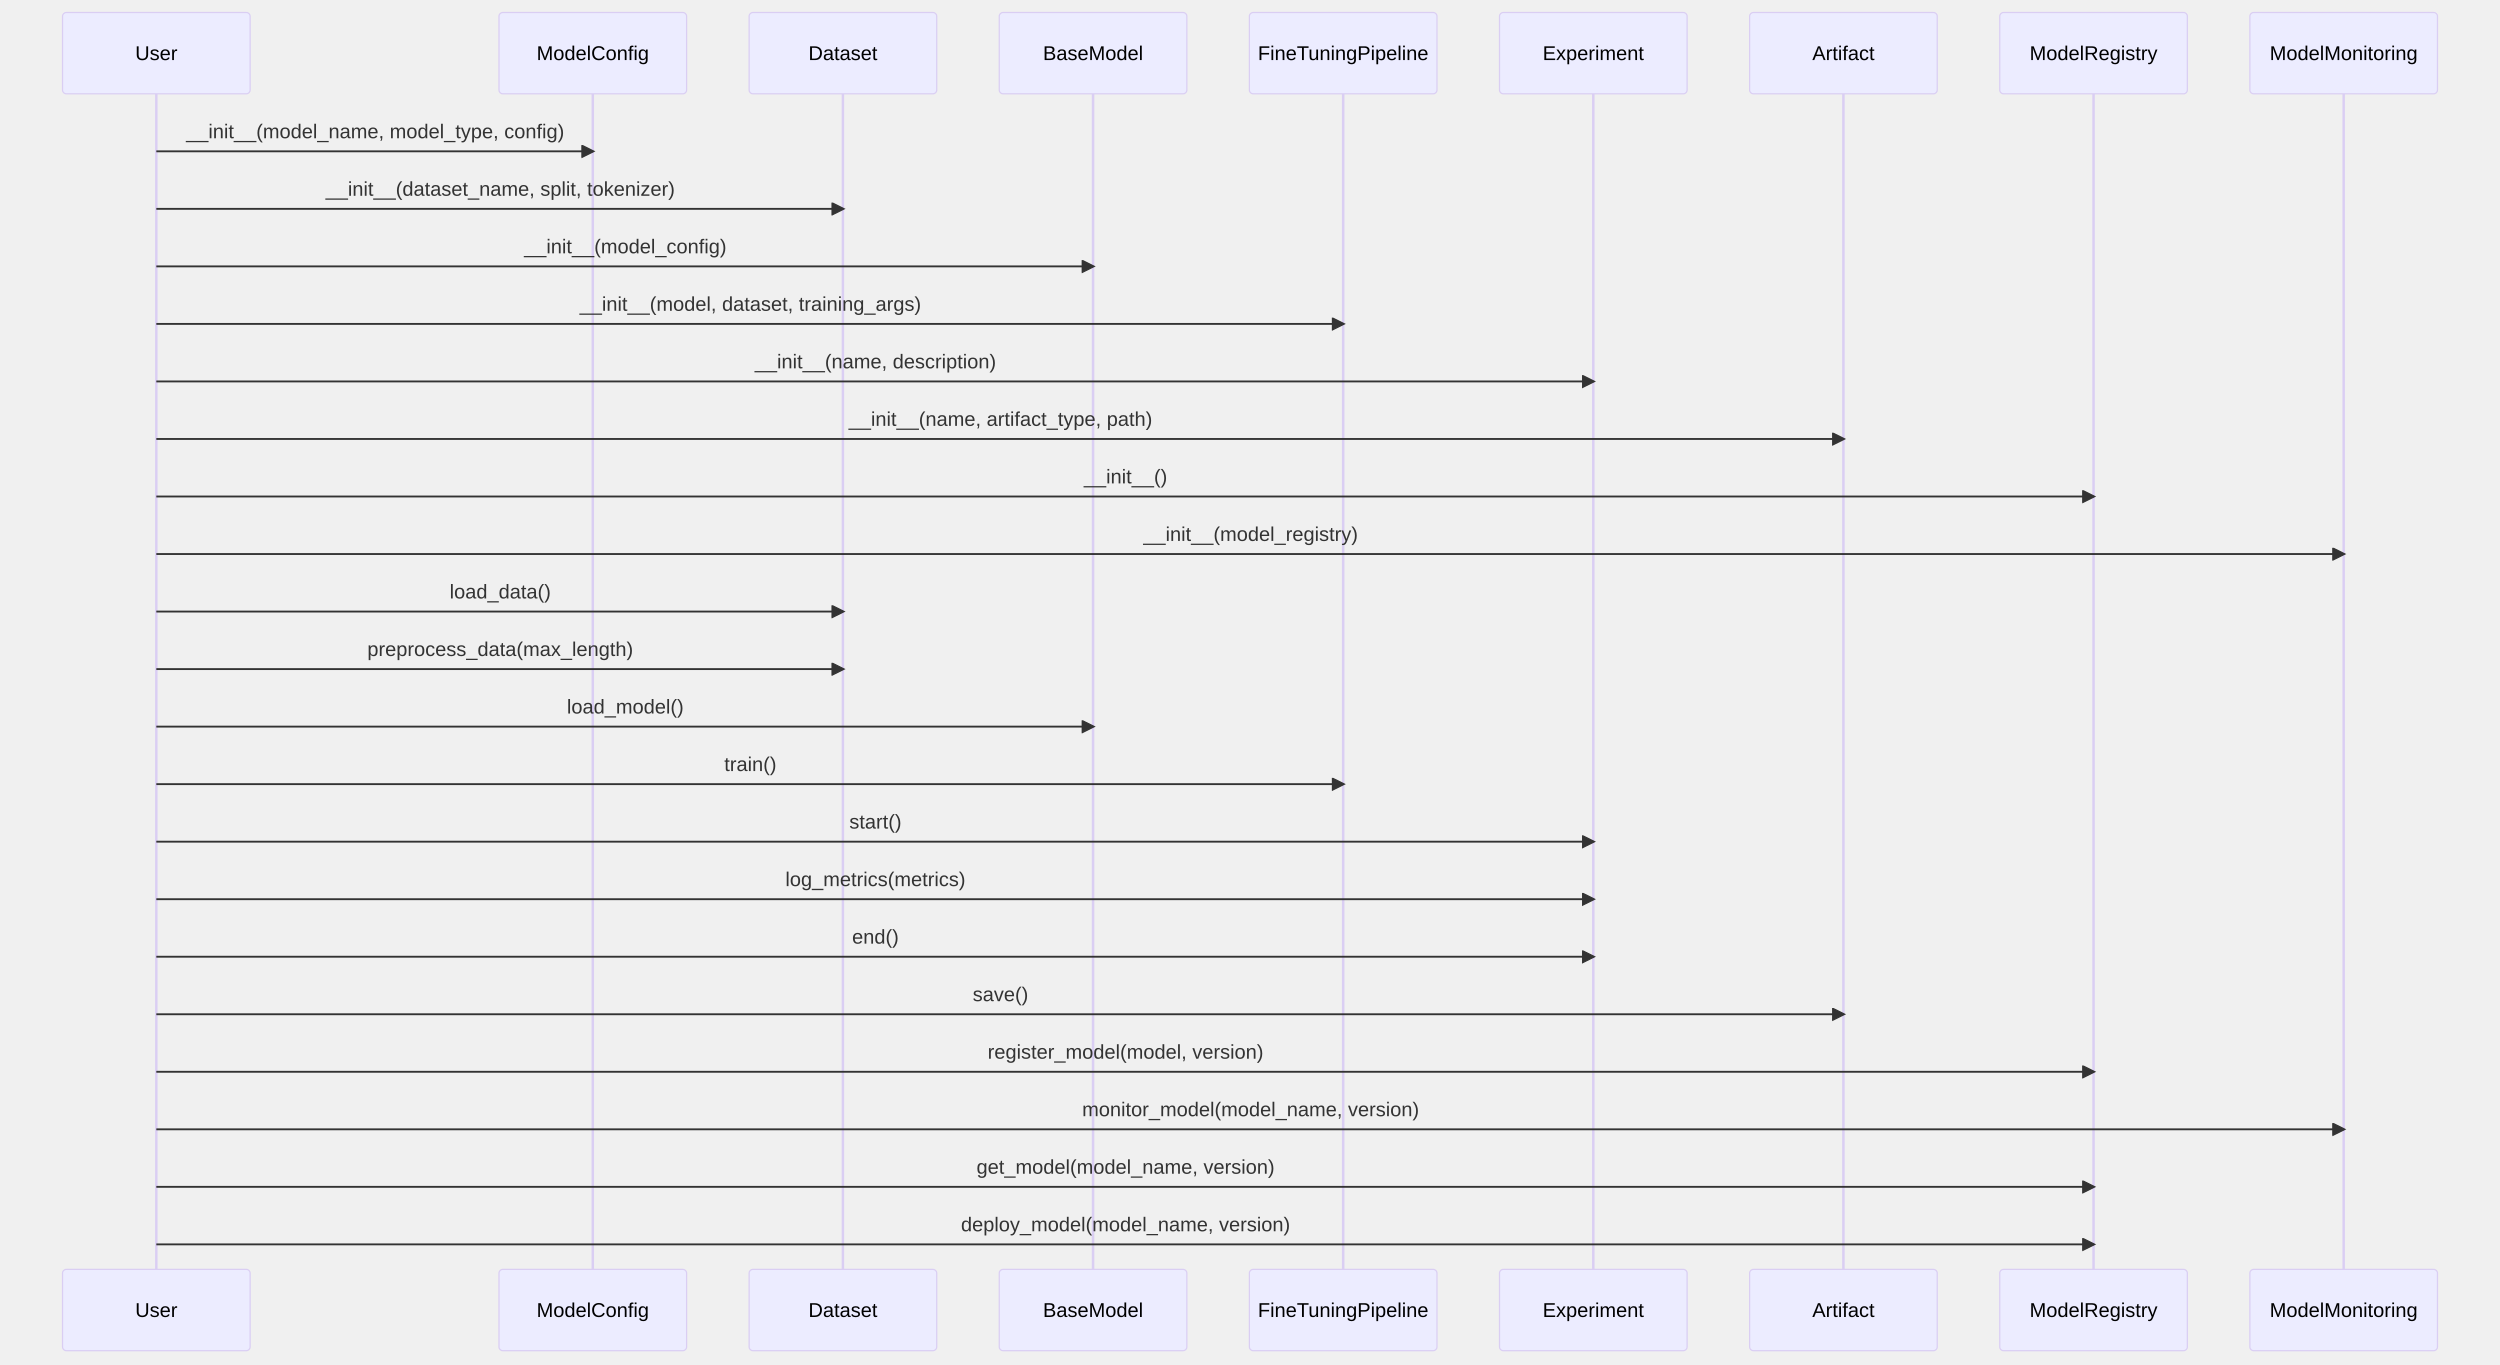
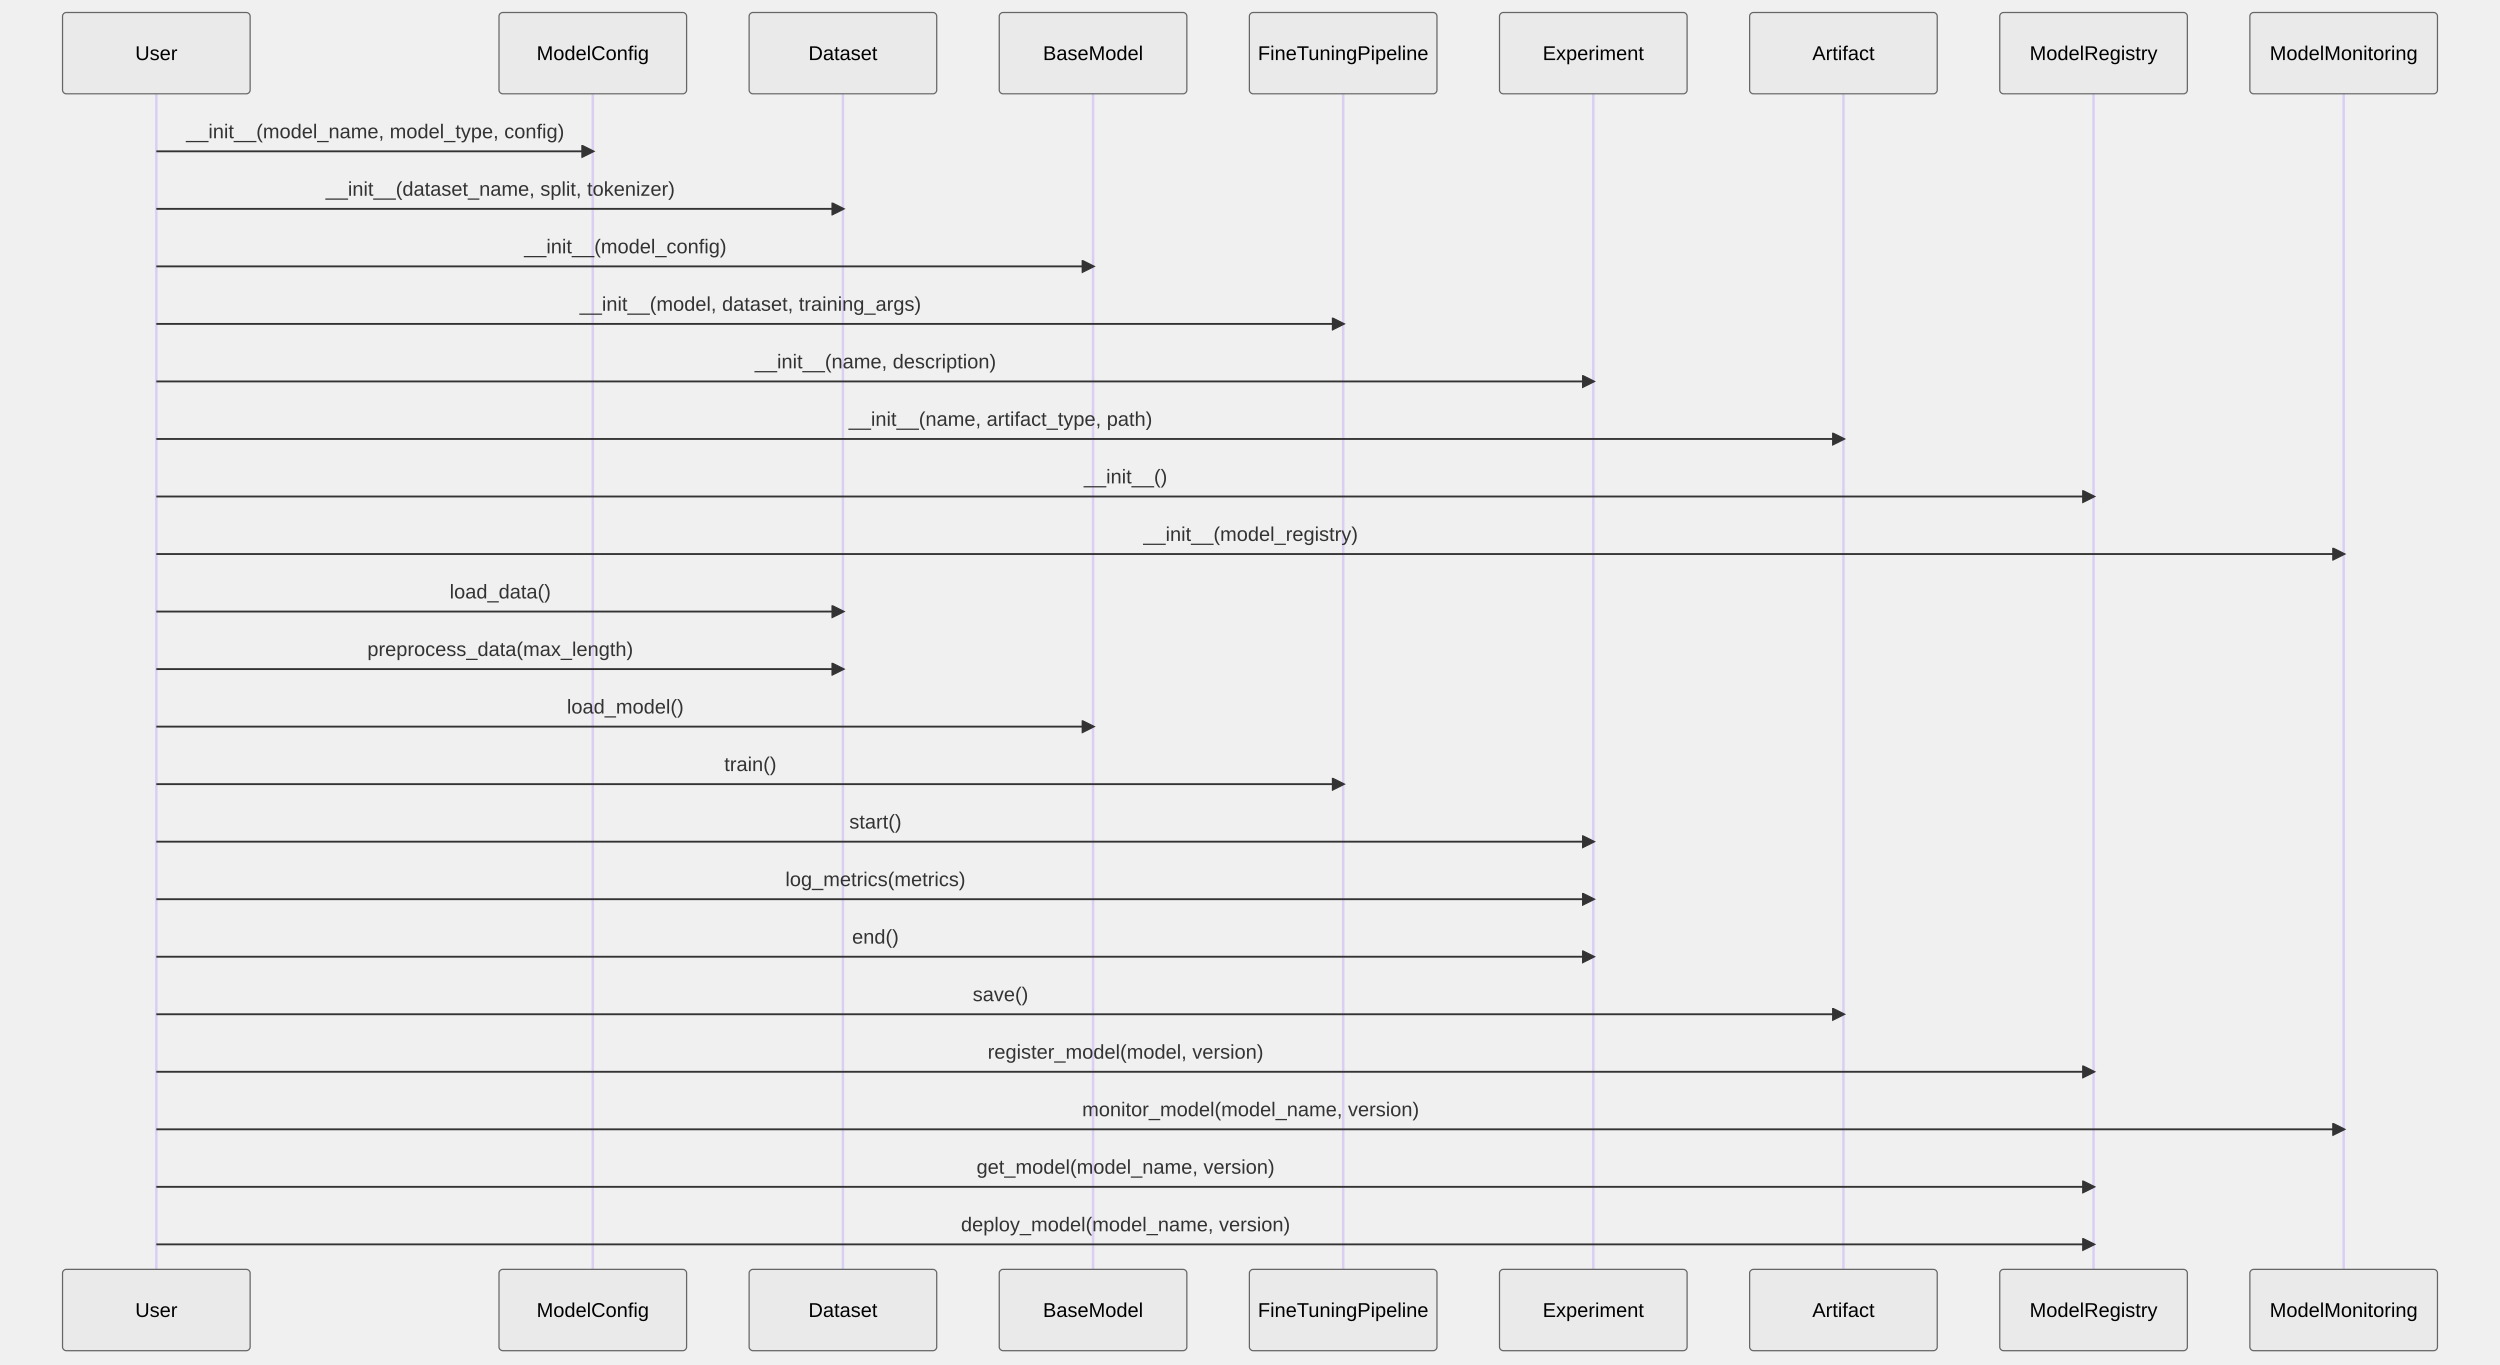
<svg xmlns="http://www.w3.org/2000/svg" aria-roledescription="sequence" role="graphics-document document" viewBox="-50 -10 1999 1091" style="max-width: 1999px; background-color: white;" width="100%" id="my-svg">
-   <style>#my-svg{font-family:"trebuchet ms",verdana,arial,sans-serif;font-size:16px;fill:#333;}#my-svg .error-icon{fill:#552222;}#my-svg .error-text{fill:#552222;stroke:#552222;}#my-svg .edge-thickness-normal{stroke-width:2px;}#my-svg .edge-thickness-thick{stroke-width:3.5px;}#my-svg .edge-pattern-solid{stroke-dasharray:0;}#my-svg .edge-pattern-dashed{stroke-dasharray:3;}#my-svg .edge-pattern-dotted{stroke-dasharray:2;}#my-svg .marker{fill:#333333;stroke:#333333;}#my-svg .marker.cross{stroke:#333333;}#my-svg svg{font-family:"trebuchet ms",verdana,arial,sans-serif;font-size:16px;}#my-svg .actor{stroke:hsl(259.626, 59.777%, 87.902%);fill:#ECECFF;}#my-svg text.actor&gt;tspan{fill:black;stroke:none;}#my-svg .actor-line{stroke:grey;}#my-svg .messageLine0{stroke-width:1.5;stroke-dasharray:none;stroke:#333;}#my-svg .messageLine1{stroke-width:1.5;stroke-dasharray:2,2;stroke:#333;}#my-svg #arrowhead path{fill:#333;stroke:#333;}#my-svg .sequenceNumber{fill:white;}#my-svg #sequencenumber{fill:#333;}#my-svg #crosshead path{fill:#333;stroke:#333;}#my-svg .messageText{fill:#333;stroke:none;}#my-svg .labelBox{stroke:hsl(259.626, 59.777%, 87.902%);fill:#ECECFF;}#my-svg .labelText,#my-svg .labelText&gt;tspan{fill:black;stroke:none;}#my-svg .loopText,#my-svg .loopText&gt;tspan{fill:black;stroke:none;}#my-svg .loopLine{stroke-width:2px;stroke-dasharray:2,2;stroke:hsl(259.626, 59.777%, 87.902%);fill:hsl(259.626, 59.777%, 87.902%);}#my-svg .note{stroke:#aaaa33;fill:#fff5ad;}#my-svg .noteText,#my-svg .noteText&gt;tspan{fill:black;stroke:none;}#my-svg .activation0{fill:#f4f4f4;stroke:#666;}#my-svg .activation1{fill:#f4f4f4;stroke:#666;}#my-svg .activation2{fill:#f4f4f4;stroke:#666;}#my-svg .actorPopupMenu{position:absolute;}#my-svg .actorPopupMenuPanel{position:absolute;fill:#ECECFF;box-shadow:0px 8px 16px 0px rgba(0,0,0,0.2);filter:drop-shadow(3px 5px 2px rgb(0 0 0 / 0.4));}#my-svg .actor-man line{stroke:hsl(259.626, 59.777%, 87.902%);fill:#ECECFF;}#my-svg .actor-man circle,#my-svg line{stroke:hsl(259.626, 59.777%, 87.902%);fill:#ECECFF;stroke-width:2px;}#my-svg :root{--mermaid-font-family:"trebuchet ms",verdana,arial,sans-serif;}</style>
+   <style>#my-svg{font-family:"trebuchet ms",verdana,arial,sans-serif;font-size:16px;fill:#333;}#my-svg
+         .error-icon{fill:#552222;}#my-svg .error-text{fill:#552222;stroke:#552222;}#my-svg
+         .edge-thickness-normal{stroke-width:2px;}#my-svg .edge-thickness-thick{stroke-width:3.5px;}#my-svg
+         .edge-pattern-solid{stroke-dasharray:0;}#my-svg .edge-pattern-dashed{stroke-dasharray:3;}#my-svg
+         .edge-pattern-dotted{stroke-dasharray:2;}#my-svg .marker{fill:#333333;stroke:#333333;}#my-svg
+         .marker.cross{stroke:#333333;}#my-svg svg{font-family:"trebuchet
+         ms",verdana,arial,sans-serif;font-size:16px;}#my-svg .actor{stroke:hsl(259.626, 59.777%,
+         87.902%);fill:#ECECFF;}#my-svg text.actor&gt;tspan{fill:black;stroke:none;}#my-svg
+         .actor-line{stroke:grey;}#my-svg .messageLine0{stroke-width:1.5;stroke-dasharray:none;stroke:#333;}#my-svg
+         .messageLine1{stroke-width:1.5;stroke-dasharray:2,2;stroke:#333;}#my-svg #arrowhead
+         path{fill:#333;stroke:#333;}#my-svg .sequenceNumber{fill:white;}#my-svg #sequencenumber{fill:#333;}#my-svg
+         #crosshead path{fill:#333;stroke:#333;}#my-svg .messageText{fill:#333;stroke:none;}#my-svg
+         .labelBox{stroke:hsl(259.626, 59.777%, 87.902%);fill:#ECECFF;}#my-svg .labelText,#my-svg
+         .labelText&gt;tspan{fill:black;stroke:none;}#my-svg .loopText,#my-svg .loopText&gt;tspan{fill:black;stroke:none;}#my-svg
+         .loopLine{stroke-width:2px;stroke-dasharray:2,2;stroke:hsl(259.626, 59.777%,
+         87.902%);fill:hsl(259.626, 59.777%, 87.902%);}#my-svg
+         .note{stroke:#aaaa33;fill:#fff5ad;}#my-svg .noteText,#my-svg .noteText&gt;tspan{fill:black;stroke:none;}#my-svg
+         .activation0{fill:#f4f4f4;stroke:#666;}#my-svg .activation1{fill:#f4f4f4;stroke:#666;}#my-svg
+         .activation2{fill:#f4f4f4;stroke:#666;}#my-svg .actorPopupMenu{position:absolute;}#my-svg
+         .actorPopupMenuPanel{position:absolute;fill:#ECECFF;box-shadow:0px 8px 16px 0px
+         rgba(0,0,0,0.2);filter:drop-shadow(3px 5px 2px rgb(0 0 0 / 0.4));}#my-svg .actor-man
+         line{stroke:hsl(259.626, 59.777%, 87.902%);fill:#ECECFF;}#my-svg .actor-man circle,#my-svg
+         line{stroke:hsl(259.626, 59.777%, 87.902%);fill:#ECECFF;stroke-width:2px;}#my-svg
+         :root{--mermaid-font-family:"trebuchet ms",verdana,arial,sans-serif;}
+     </style>
  <g />
  <defs>
    <symbol height="24" width="24" id="computer">
      <path d="M2 2v13h20v-13h-20zm18 11h-16v-9h16v9zm-10.228 6l.466-1h3.524l.467 1h-4.457zm14.228 3h-24l2-6h2.104l-1.33 4h18.45l-1.297-4h2.073l2 6zm-5-10h-14v-7h14v7z" transform="scale(.5)" />
    </symbol>
  </defs>
  <defs>
    <symbol clip-rule="evenodd" fill-rule="evenodd" id="database">
      <path d="M12.258.001l.256.004.255.005.253.008.251.01.249.012.247.015.246.016.242.019.241.02.239.023.236.024.233.027.231.028.229.031.225.032.223.034.22.036.217.038.214.04.211.041.208.043.205.045.201.046.198.048.194.05.191.051.187.053.183.054.18.056.175.057.172.059.168.06.163.061.16.063.155.064.15.066.074.033.073.033.071.034.07.034.069.035.068.035.067.035.066.035.064.036.064.036.062.036.06.036.06.037.058.037.058.037.055.038.055.038.053.038.052.038.051.039.05.039.048.039.047.039.045.04.044.04.043.04.041.04.04.041.039.041.037.041.036.041.034.041.033.042.032.042.03.042.029.042.027.042.026.043.024.043.023.043.021.043.02.043.018.044.017.043.015.044.013.044.012.044.011.045.009.044.007.045.006.045.004.045.002.045.001.045v17l-.001.045-.002.045-.004.045-.006.045-.007.045-.009.044-.011.045-.012.044-.013.044-.015.044-.017.043-.018.044-.02.043-.021.043-.023.043-.024.043-.026.043-.027.042-.029.042-.03.042-.032.042-.033.042-.034.041-.036.041-.037.041-.039.041-.04.041-.041.04-.043.04-.044.04-.045.04-.047.039-.048.039-.05.039-.051.039-.052.038-.053.038-.055.038-.055.038-.058.037-.058.037-.06.037-.06.036-.062.036-.064.036-.064.036-.066.035-.067.035-.068.035-.069.035-.07.034-.071.034-.073.033-.074.033-.15.066-.155.064-.16.063-.163.061-.168.06-.172.059-.175.057-.18.056-.183.054-.187.053-.191.051-.194.05-.198.048-.201.046-.205.045-.208.043-.211.041-.214.04-.217.038-.22.036-.223.034-.225.032-.229.031-.231.028-.233.027-.236.024-.239.023-.241.02-.242.019-.246.016-.247.015-.249.012-.251.01-.253.008-.255.005-.256.004-.258.001-.258-.001-.256-.004-.255-.005-.253-.008-.251-.01-.249-.012-.247-.015-.245-.016-.243-.019-.241-.02-.238-.023-.236-.024-.234-.027-.231-.028-.228-.031-.226-.032-.223-.034-.22-.036-.217-.038-.214-.04-.211-.041-.208-.043-.204-.045-.201-.046-.198-.048-.195-.05-.19-.051-.187-.053-.184-.054-.179-.056-.176-.057-.172-.059-.167-.06-.164-.061-.159-.063-.155-.064-.151-.066-.074-.033-.072-.033-.072-.034-.07-.034-.069-.035-.068-.035-.067-.035-.066-.035-.064-.036-.063-.036-.062-.036-.061-.036-.06-.037-.058-.037-.057-.037-.056-.038-.055-.038-.053-.038-.052-.038-.051-.039-.049-.039-.049-.039-.046-.039-.046-.04-.044-.04-.043-.04-.041-.04-.04-.041-.039-.041-.037-.041-.036-.041-.034-.041-.033-.042-.032-.042-.03-.042-.029-.042-.027-.042-.026-.043-.024-.043-.023-.043-.021-.043-.02-.043-.018-.044-.017-.043-.015-.044-.013-.044-.012-.044-.011-.045-.009-.044-.007-.045-.006-.045-.004-.045-.002-.045-.001-.045v-17l.001-.045.002-.045.004-.045.006-.045.007-.045.009-.044.011-.045.012-.044.013-.044.015-.044.017-.043.018-.044.02-.043.021-.043.023-.043.024-.043.026-.043.027-.042.029-.042.03-.042.032-.042.033-.042.034-.041.036-.041.037-.041.039-.041.04-.041.041-.04.043-.04.044-.04.046-.04.046-.039.049-.039.049-.039.051-.039.052-.038.053-.038.055-.038.056-.038.057-.037.058-.037.06-.037.061-.036.062-.036.063-.036.064-.036.066-.035.067-.035.068-.035.069-.035.07-.034.072-.034.072-.033.074-.033.151-.066.155-.064.159-.063.164-.061.167-.06.172-.059.176-.057.179-.056.184-.054.187-.053.19-.051.195-.05.198-.048.201-.046.204-.045.208-.043.211-.041.214-.04.217-.038.22-.036.223-.034.226-.032.228-.031.231-.028.234-.027.236-.024.238-.023.241-.02.243-.019.245-.016.247-.015.249-.012.251-.01.253-.008.255-.005.256-.004.258-.001.258.001zm-9.258 20.499v.01l.001.021.003.021.004.022.005.021.006.022.007.022.009.023.01.022.011.023.012.023.013.023.015.023.016.024.017.023.018.024.019.024.021.024.022.025.023.024.024.025.052.049.056.05.061.051.066.051.07.051.075.051.079.052.084.052.088.052.092.052.097.052.102.051.105.052.11.052.114.051.119.051.123.051.127.05.131.05.135.05.139.048.144.049.147.047.152.047.155.047.16.045.163.045.167.043.171.043.176.041.178.041.183.039.187.039.19.037.194.035.197.035.202.033.204.031.209.03.212.029.216.027.219.025.222.024.226.021.23.02.233.018.236.016.24.015.243.012.246.01.249.008.253.005.256.004.259.001.26-.001.257-.004.254-.005.25-.008.247-.011.244-.012.241-.014.237-.016.233-.018.231-.021.226-.021.224-.024.22-.026.216-.027.212-.028.21-.031.205-.031.202-.034.198-.034.194-.036.191-.037.187-.039.183-.04.179-.04.175-.042.172-.043.168-.044.163-.045.16-.046.155-.046.152-.047.148-.048.143-.049.139-.049.136-.05.131-.05.126-.05.123-.051.118-.052.114-.051.11-.052.106-.052.101-.052.096-.052.092-.052.088-.053.083-.051.079-.052.074-.052.07-.051.065-.051.06-.051.056-.05.051-.05.023-.024.023-.025.021-.024.02-.024.019-.024.018-.024.017-.024.015-.023.014-.024.013-.023.012-.023.01-.023.01-.022.008-.022.006-.022.006-.022.004-.022.004-.021.001-.021.001-.021v-4.127l-.077.055-.08.053-.083.054-.085.053-.087.052-.09.052-.093.051-.095.05-.097.05-.1.049-.102.049-.105.048-.106.047-.109.047-.111.046-.114.045-.115.045-.118.044-.12.043-.122.042-.124.042-.126.041-.128.04-.13.04-.132.038-.134.038-.135.037-.138.037-.139.035-.142.035-.143.034-.144.033-.147.032-.148.031-.15.03-.151.03-.153.029-.154.027-.156.027-.158.026-.159.025-.161.024-.162.023-.163.022-.165.021-.166.02-.167.019-.169.018-.169.017-.171.016-.173.015-.173.014-.175.013-.175.012-.177.011-.178.01-.179.008-.179.008-.181.006-.182.005-.182.004-.184.003-.184.002h-.37l-.184-.002-.184-.003-.182-.004-.182-.005-.181-.006-.179-.008-.179-.008-.178-.01-.176-.011-.176-.012-.175-.013-.173-.014-.172-.015-.171-.016-.17-.017-.169-.018-.167-.019-.166-.02-.165-.021-.163-.022-.162-.023-.161-.024-.159-.025-.157-.026-.156-.027-.155-.027-.153-.029-.151-.03-.15-.03-.148-.031-.146-.032-.145-.033-.143-.034-.141-.035-.14-.035-.137-.037-.136-.037-.134-.038-.132-.038-.13-.04-.128-.04-.126-.041-.124-.042-.122-.042-.12-.044-.117-.043-.116-.045-.113-.045-.112-.046-.109-.047-.106-.047-.105-.048-.102-.049-.1-.049-.097-.05-.095-.05-.093-.052-.09-.051-.087-.052-.085-.053-.083-.054-.08-.054-.077-.054v4.127zm0-5.654v.011l.001.021.003.021.004.021.005.022.006.022.007.022.009.022.01.022.011.023.012.023.013.023.015.024.016.023.017.024.018.024.019.024.021.024.022.024.023.025.024.024.052.05.056.05.061.05.066.051.07.051.075.052.079.051.084.052.088.052.092.052.097.052.102.052.105.052.11.051.114.051.119.052.123.05.127.051.131.05.135.049.139.049.144.048.147.048.152.047.155.046.16.045.163.045.167.044.171.042.176.042.178.04.183.04.187.038.19.037.194.036.197.034.202.033.204.032.209.03.212.028.216.027.219.025.222.024.226.022.23.02.233.018.236.016.24.014.243.012.246.01.249.008.253.006.256.003.259.001.26-.001.257-.003.254-.006.25-.008.247-.01.244-.012.241-.015.237-.016.233-.018.231-.02.226-.022.224-.024.22-.025.216-.027.212-.029.21-.03.205-.032.202-.033.198-.035.194-.036.191-.037.187-.039.183-.039.179-.041.175-.042.172-.043.168-.044.163-.045.16-.045.155-.047.152-.047.148-.048.143-.048.139-.05.136-.049.131-.05.126-.051.123-.051.118-.051.114-.052.11-.052.106-.052.101-.052.096-.052.092-.052.088-.052.083-.052.079-.052.074-.051.07-.052.065-.051.06-.05.056-.051.051-.049.023-.025.023-.024.021-.025.02-.024.019-.024.018-.024.017-.024.015-.023.014-.023.013-.024.012-.022.01-.023.01-.023.008-.022.006-.022.006-.022.004-.021.004-.022.001-.021.001-.021v-4.139l-.077.054-.08.054-.083.054-.085.052-.087.053-.09.051-.093.051-.095.051-.097.05-.1.049-.102.049-.105.048-.106.047-.109.047-.111.046-.114.045-.115.044-.118.044-.12.044-.122.042-.124.042-.126.041-.128.04-.13.039-.132.039-.134.038-.135.037-.138.036-.139.036-.142.035-.143.033-.144.033-.147.033-.148.031-.15.03-.151.03-.153.028-.154.028-.156.027-.158.026-.159.025-.161.024-.162.023-.163.022-.165.021-.166.02-.167.019-.169.018-.169.017-.171.016-.173.015-.173.014-.175.013-.175.012-.177.011-.178.009-.179.009-.179.007-.181.007-.182.005-.182.004-.184.003-.184.002h-.37l-.184-.002-.184-.003-.182-.004-.182-.005-.181-.007-.179-.007-.179-.009-.178-.009-.176-.011-.176-.012-.175-.013-.173-.014-.172-.015-.171-.016-.17-.017-.169-.018-.167-.019-.166-.02-.165-.021-.163-.022-.162-.023-.161-.024-.159-.025-.157-.026-.156-.027-.155-.028-.153-.028-.151-.03-.15-.03-.148-.031-.146-.033-.145-.033-.143-.033-.141-.035-.14-.036-.137-.036-.136-.037-.134-.038-.132-.039-.13-.039-.128-.04-.126-.041-.124-.042-.122-.043-.12-.043-.117-.044-.116-.044-.113-.046-.112-.046-.109-.046-.106-.047-.105-.048-.102-.049-.1-.049-.097-.05-.095-.051-.093-.051-.09-.051-.087-.053-.085-.052-.083-.054-.08-.054-.077-.054v4.139zm0-5.666v.011l.001.02.003.022.004.021.005.022.006.021.007.022.009.023.01.022.011.023.012.023.013.023.015.023.016.024.017.024.018.023.019.024.021.025.022.024.023.024.024.025.052.05.056.05.061.05.066.051.07.051.075.052.079.051.084.052.088.052.092.052.097.052.102.052.105.051.11.052.114.051.119.051.123.051.127.05.131.05.135.05.139.049.144.048.147.048.152.047.155.046.16.045.163.045.167.043.171.043.176.042.178.04.183.04.187.038.19.037.194.036.197.034.202.033.204.032.209.03.212.028.216.027.219.025.222.024.226.021.23.02.233.018.236.017.24.014.243.012.246.01.249.008.253.006.256.003.259.001.26-.001.257-.003.254-.006.25-.008.247-.01.244-.013.241-.014.237-.016.233-.018.231-.02.226-.022.224-.024.22-.025.216-.027.212-.029.21-.03.205-.032.202-.033.198-.035.194-.036.191-.037.187-.039.183-.039.179-.041.175-.042.172-.043.168-.044.163-.045.16-.045.155-.047.152-.047.148-.048.143-.049.139-.049.136-.049.131-.051.126-.05.123-.051.118-.052.114-.051.11-.052.106-.052.101-.052.096-.052.092-.052.088-.052.083-.052.079-.052.074-.052.07-.051.065-.051.06-.051.056-.05.051-.049.023-.025.023-.025.021-.024.02-.024.019-.024.018-.024.017-.024.015-.023.014-.024.013-.023.012-.023.01-.022.01-.023.008-.022.006-.022.006-.022.004-.022.004-.021.001-.021.001-.021v-4.153l-.077.054-.08.054-.083.053-.085.053-.087.053-.09.051-.093.051-.095.051-.097.05-.1.049-.102.048-.105.048-.106.048-.109.046-.111.046-.114.046-.115.044-.118.044-.12.043-.122.043-.124.042-.126.041-.128.04-.13.039-.132.039-.134.038-.135.037-.138.036-.139.036-.142.034-.143.034-.144.033-.147.032-.148.032-.15.03-.151.03-.153.028-.154.028-.156.027-.158.026-.159.024-.161.024-.162.023-.163.023-.165.021-.166.02-.167.019-.169.018-.169.017-.171.016-.173.015-.173.014-.175.013-.175.012-.177.01-.178.01-.179.009-.179.007-.181.006-.182.006-.182.004-.184.003-.184.001-.185.001-.185-.001-.184-.001-.184-.003-.182-.004-.182-.006-.181-.006-.179-.007-.179-.009-.178-.01-.176-.01-.176-.012-.175-.013-.173-.014-.172-.015-.171-.016-.17-.017-.169-.018-.167-.019-.166-.02-.165-.021-.163-.023-.162-.023-.161-.024-.159-.024-.157-.026-.156-.027-.155-.028-.153-.028-.151-.03-.15-.03-.148-.032-.146-.032-.145-.033-.143-.034-.141-.034-.14-.036-.137-.036-.136-.037-.134-.038-.132-.039-.13-.039-.128-.041-.126-.041-.124-.041-.122-.043-.12-.043-.117-.044-.116-.044-.113-.046-.112-.046-.109-.046-.106-.048-.105-.048-.102-.048-.1-.05-.097-.049-.095-.051-.093-.051-.09-.052-.087-.052-.085-.053-.083-.053-.08-.054-.077-.054v4.153zm8.74-8.179l-.257.004-.254.005-.25.008-.247.011-.244.012-.241.014-.237.016-.233.018-.231.021-.226.022-.224.023-.22.026-.216.027-.212.028-.21.031-.205.032-.202.033-.198.034-.194.036-.191.038-.187.038-.183.04-.179.041-.175.042-.172.043-.168.043-.163.045-.16.046-.155.046-.152.048-.148.048-.143.048-.139.049-.136.05-.131.05-.126.051-.123.051-.118.051-.114.052-.11.052-.106.052-.101.052-.096.052-.092.052-.088.052-.083.052-.079.052-.074.051-.07.052-.065.051-.06.05-.056.05-.051.05-.023.025-.023.024-.021.024-.02.025-.019.024-.018.024-.017.023-.015.024-.014.023-.013.023-.012.023-.01.023-.01.022-.008.022-.006.023-.006.021-.004.022-.004.021-.001.021-.001.021.001.021.001.021.004.021.004.022.006.021.006.023.008.022.01.022.01.023.012.023.013.023.014.023.015.024.017.023.018.024.019.024.02.025.021.024.023.024.023.025.051.05.056.05.06.05.065.051.07.052.074.051.079.052.083.052.088.052.092.052.096.052.101.052.106.052.11.052.114.052.118.051.123.051.126.051.131.05.136.05.139.049.143.048.148.048.152.048.155.046.16.046.163.045.168.043.172.043.175.042.179.041.183.04.187.038.191.038.194.036.198.034.202.033.205.032.21.031.212.028.216.027.22.026.224.023.226.022.231.021.233.018.237.016.241.014.244.012.247.011.25.008.254.005.257.004.26.001.26-.001.257-.004.254-.005.25-.008.247-.011.244-.012.241-.014.237-.016.233-.018.231-.021.226-.022.224-.023.22-.026.216-.027.212-.028.21-.031.205-.032.202-.033.198-.034.194-.036.191-.038.187-.038.183-.04.179-.041.175-.042.172-.043.168-.043.163-.045.16-.046.155-.046.152-.048.148-.048.143-.048.139-.049.136-.05.131-.05.126-.051.123-.051.118-.051.114-.052.11-.052.106-.052.101-.052.096-.052.092-.052.088-.052.083-.052.079-.052.074-.051.07-.052.065-.051.06-.05.056-.05.051-.05.023-.025.023-.024.021-.024.02-.025.019-.024.018-.024.017-.023.015-.024.014-.023.013-.023.012-.023.01-.023.01-.022.008-.022.006-.023.006-.021.004-.022.004-.021.001-.021.001-.021-.001-.021-.001-.021-.004-.021-.004-.022-.006-.021-.006-.023-.008-.022-.01-.022-.01-.023-.012-.023-.013-.023-.014-.023-.015-.024-.017-.023-.018-.024-.019-.024-.02-.025-.021-.024-.023-.024-.023-.025-.051-.05-.056-.05-.06-.05-.065-.051-.07-.052-.074-.051-.079-.052-.083-.052-.088-.052-.092-.052-.096-.052-.101-.052-.106-.052-.11-.052-.114-.052-.118-.051-.123-.051-.126-.051-.131-.05-.136-.05-.139-.049-.143-.048-.148-.048-.152-.048-.155-.046-.16-.046-.163-.045-.168-.043-.172-.043-.175-.042-.179-.041-.183-.04-.187-.038-.191-.038-.194-.036-.198-.034-.202-.033-.205-.032-.21-.031-.212-.028-.216-.027-.22-.026-.224-.023-.226-.022-.231-.021-.233-.018-.237-.016-.241-.014-.244-.012-.247-.011-.25-.008-.254-.005-.257-.004-.26-.001-.26.001z" transform="scale(.5)" />
    </symbol>
  </defs>
  <defs>
    <symbol height="24" width="24" id="clock">
      <path d="M12 2c5.514 0 10 4.486 10 10s-4.486 10-10 10-10-4.486-10-10 4.486-10 10-10zm0-2c-6.627 0-12 5.373-12 12s5.373 12 12 12 12-5.373 12-12-5.373-12-12-12zm5.848 12.459c.202.038.202.333.001.372-1.907.361-6.045 1.111-6.547 1.111-.719 0-1.301-.582-1.301-1.301 0-.512.77-5.447 1.125-7.445.034-.192.312-.181.343.014l.985 6.238 5.394 1.011z" transform="scale(.5)" />
    </symbol>
  </defs>
  <g>
    <line stroke="#999" stroke-width="0.5px" class="200" y2="1025" x2="75" y1="5" x1="75" id="actor0" />
    <g id="root-0">
      <rect class="actor" ry="3" rx="3" height="65" width="150" stroke="#666" fill="#eaeaea" y="0" x="0" />
      <text style="text-anchor: middle; font-size: 16px; font-weight: 400;" class="actor" alignment-baseline="central" dominant-baseline="central" y="32.5" x="75">
        <tspan dy="0" x="75">User</tspan>
      </text>
    </g>
  </g>
  <g>
    <line stroke="#999" stroke-width="0.5px" class="200" y2="1025" x2="424" y1="5" x1="424" id="actor1" />
    <g id="root-1">
      <rect class="actor" ry="3" rx="3" height="65" width="150" stroke="#666" fill="#eaeaea" y="0" x="349" />
      <text style="text-anchor: middle; font-size: 16px; font-weight: 400;" class="actor" alignment-baseline="central" dominant-baseline="central" y="32.5" x="424">
        <tspan dy="0" x="424">ModelConfig</tspan>
      </text>
    </g>
  </g>
  <g>
    <line stroke="#999" stroke-width="0.5px" class="200" y2="1025" x2="624" y1="5" x1="624" id="actor2" />
    <g id="root-2">
      <rect class="actor" ry="3" rx="3" height="65" width="150" stroke="#666" fill="#eaeaea" y="0" x="549" />
      <text style="text-anchor: middle; font-size: 16px; font-weight: 400;" class="actor" alignment-baseline="central" dominant-baseline="central" y="32.5" x="624">
        <tspan dy="0" x="624">Dataset</tspan>
      </text>
    </g>
  </g>
  <g>
    <line stroke="#999" stroke-width="0.5px" class="200" y2="1025" x2="824" y1="5" x1="824" id="actor3" />
    <g id="root-3">
      <rect class="actor" ry="3" rx="3" height="65" width="150" stroke="#666" fill="#eaeaea" y="0" x="749" />
      <text style="text-anchor: middle; font-size: 16px; font-weight: 400;" class="actor" alignment-baseline="central" dominant-baseline="central" y="32.5" x="824">
        <tspan dy="0" x="824">BaseModel</tspan>
      </text>
    </g>
  </g>
  <g>
    <line stroke="#999" stroke-width="0.5px" class="200" y2="1025" x2="1024" y1="5" x1="1024" id="actor4" />
    <g id="root-4">
      <rect class="actor" ry="3" rx="3" height="65" width="150" stroke="#666" fill="#eaeaea" y="0" x="949" />
      <text style="text-anchor: middle; font-size: 16px; font-weight: 400;" class="actor" alignment-baseline="central" dominant-baseline="central" y="32.5" x="1024">
        <tspan dy="0" x="1024">FineTuningPipeline</tspan>
      </text>
    </g>
  </g>
  <g>
    <line stroke="#999" stroke-width="0.5px" class="200" y2="1025" x2="1224" y1="5" x1="1224" id="actor5" />
    <g id="root-5">
      <rect class="actor" ry="3" rx="3" height="65" width="150" stroke="#666" fill="#eaeaea" y="0" x="1149" />
      <text style="text-anchor: middle; font-size: 16px; font-weight: 400;" class="actor" alignment-baseline="central" dominant-baseline="central" y="32.5" x="1224">
        <tspan dy="0" x="1224">Experiment</tspan>
      </text>
    </g>
  </g>
  <g>
    <line stroke="#999" stroke-width="0.5px" class="200" y2="1025" x2="1424" y1="5" x1="1424" id="actor6" />
    <g id="root-6">
      <rect class="actor" ry="3" rx="3" height="65" width="150" stroke="#666" fill="#eaeaea" y="0" x="1349" />
      <text style="text-anchor: middle; font-size: 16px; font-weight: 400;" class="actor" alignment-baseline="central" dominant-baseline="central" y="32.5" x="1424">
        <tspan dy="0" x="1424">Artifact</tspan>
      </text>
    </g>
  </g>
  <g>
    <line stroke="#999" stroke-width="0.5px" class="200" y2="1025" x2="1624" y1="5" x1="1624" id="actor7" />
    <g id="root-7">
      <rect class="actor" ry="3" rx="3" height="65" width="150" stroke="#666" fill="#eaeaea" y="0" x="1549" />
      <text style="text-anchor: middle; font-size: 16px; font-weight: 400;" class="actor" alignment-baseline="central" dominant-baseline="central" y="32.5" x="1624">
        <tspan dy="0" x="1624">ModelRegistry</tspan>
      </text>
    </g>
  </g>
  <g>
    <line stroke="#999" stroke-width="0.5px" class="200" y2="1025" x2="1824" y1="5" x1="1824" id="actor8" />
    <g id="root-8">
      <rect class="actor" ry="3" rx="3" height="65" width="150" stroke="#666" fill="#eaeaea" y="0" x="1749" />
      <text style="text-anchor: middle; font-size: 16px; font-weight: 400;" class="actor" alignment-baseline="central" dominant-baseline="central" y="32.5" x="1824">
        <tspan dy="0" x="1824">ModelMonitoring</tspan>
      </text>
    </g>
  </g>
  <defs>
    <marker orient="auto" markerHeight="12" markerWidth="12" markerUnits="userSpaceOnUse" refY="5" refX="9" id="arrowhead">
      <path d="M 0 0 L 10 5 L 0 10 z" />
    </marker>
  </defs>
  <defs>
    <marker refY="5" refX="4" orient="auto" markerHeight="8" markerWidth="15" id="crosshead">
      <path style="stroke-dasharray: 0, 0;" d="M 1,2 L 6,7 M 6,2 L 1,7" stroke-width="1pt" stroke="#000000" fill="none" />
    </marker>
  </defs>
  <defs>
    <marker orient="auto" markerHeight="28" markerWidth="20" refY="7" refX="18" id="filled-head">
      <path d="M 18,7 L9,13 L14,7 L9,1 Z" />
    </marker>
  </defs>
  <defs>
    <marker orient="auto" markerHeight="40" markerWidth="60" refY="15" refX="15" id="sequencenumber">
      <circle r="6" cy="15" cx="15" />
    </marker>
  </defs>
-   <text style="font-size: 16px; font-weight: 400;" dy="1em" class="messageText" alignment-baseline="middle" dominant-baseline="middle" text-anchor="middle" y="80" x="250">__init__(model_name, model_type, config)</text>
+   <text style="font-size: 16px; font-weight: 400;" dy="1em" class="messageText" alignment-baseline="middle" dominant-baseline="middle" text-anchor="middle" y="80" x="250">__init__(model_name, model_type, config)
+     </text>
  <line style="fill: none;" marker-end="url(#arrowhead)" stroke="none" stroke-width="2" class="messageLine0" y2="111" x2="424" y1="111" x1="75" />
-   <text style="font-size: 16px; font-weight: 400;" dy="1em" class="messageText" alignment-baseline="middle" dominant-baseline="middle" text-anchor="middle" y="126" x="350">__init__(dataset_name, split, tokenizer)</text>
+   <text style="font-size: 16px; font-weight: 400;" dy="1em" class="messageText" alignment-baseline="middle" dominant-baseline="middle" text-anchor="middle" y="126" x="350">__init__(dataset_name, split, tokenizer)
+     </text>
  <line style="fill: none;" marker-end="url(#arrowhead)" stroke="none" stroke-width="2" class="messageLine0" y2="157" x2="624" y1="157" x1="75" />
-   <text style="font-size: 16px; font-weight: 400;" dy="1em" class="messageText" alignment-baseline="middle" dominant-baseline="middle" text-anchor="middle" y="172" x="450">__init__(model_config)</text>
+   <text style="font-size: 16px; font-weight: 400;" dy="1em" class="messageText" alignment-baseline="middle" dominant-baseline="middle" text-anchor="middle" y="172" x="450">__init__(model_config)
+     </text>
  <line style="fill: none;" marker-end="url(#arrowhead)" stroke="none" stroke-width="2" class="messageLine0" y2="203" x2="824" y1="203" x1="75" />
-   <text style="font-size: 16px; font-weight: 400;" dy="1em" class="messageText" alignment-baseline="middle" dominant-baseline="middle" text-anchor="middle" y="218" x="550">__init__(model, dataset, training_args)</text>
+   <text style="font-size: 16px; font-weight: 400;" dy="1em" class="messageText" alignment-baseline="middle" dominant-baseline="middle" text-anchor="middle" y="218" x="550">__init__(model, dataset, training_args)
+     </text>
  <line style="fill: none;" marker-end="url(#arrowhead)" stroke="none" stroke-width="2" class="messageLine0" y2="249" x2="1024" y1="249" x1="75" />
-   <text style="font-size: 16px; font-weight: 400;" dy="1em" class="messageText" alignment-baseline="middle" dominant-baseline="middle" text-anchor="middle" y="264" x="650">__init__(name, description)</text>
+   <text style="font-size: 16px; font-weight: 400;" dy="1em" class="messageText" alignment-baseline="middle" dominant-baseline="middle" text-anchor="middle" y="264" x="650">__init__(name, description)
+     </text>
  <line style="fill: none;" marker-end="url(#arrowhead)" stroke="none" stroke-width="2" class="messageLine0" y2="295" x2="1224" y1="295" x1="75" />
-   <text style="font-size: 16px; font-weight: 400;" dy="1em" class="messageText" alignment-baseline="middle" dominant-baseline="middle" text-anchor="middle" y="310" x="750">__init__(name, artifact_type, path)</text>
+   <text style="font-size: 16px; font-weight: 400;" dy="1em" class="messageText" alignment-baseline="middle" dominant-baseline="middle" text-anchor="middle" y="310" x="750">__init__(name, artifact_type, path)
+     </text>
  <line style="fill: none;" marker-end="url(#arrowhead)" stroke="none" stroke-width="2" class="messageLine0" y2="341" x2="1424" y1="341" x1="75" />
-   <text style="font-size: 16px; font-weight: 400;" dy="1em" class="messageText" alignment-baseline="middle" dominant-baseline="middle" text-anchor="middle" y="356" x="850">__init__()</text>
+   <text style="font-size: 16px; font-weight: 400;" dy="1em" class="messageText" alignment-baseline="middle" dominant-baseline="middle" text-anchor="middle" y="356" x="850">__init__()
+     </text>
  <line style="fill: none;" marker-end="url(#arrowhead)" stroke="none" stroke-width="2" class="messageLine0" y2="387" x2="1624" y1="387" x1="75" />
-   <text style="font-size: 16px; font-weight: 400;" dy="1em" class="messageText" alignment-baseline="middle" dominant-baseline="middle" text-anchor="middle" y="402" x="950">__init__(model_registry)</text>
+   <text style="font-size: 16px; font-weight: 400;" dy="1em" class="messageText" alignment-baseline="middle" dominant-baseline="middle" text-anchor="middle" y="402" x="950">__init__(model_registry)
+     </text>
  <line style="fill: none;" marker-end="url(#arrowhead)" stroke="none" stroke-width="2" class="messageLine0" y2="433" x2="1824" y1="433" x1="75" />
-   <text style="font-size: 16px; font-weight: 400;" dy="1em" class="messageText" alignment-baseline="middle" dominant-baseline="middle" text-anchor="middle" y="448" x="350">load_data()</text>
+   <text style="font-size: 16px; font-weight: 400;" dy="1em" class="messageText" alignment-baseline="middle" dominant-baseline="middle" text-anchor="middle" y="448" x="350">load_data()
+     </text>
  <line style="fill: none;" marker-end="url(#arrowhead)" stroke="none" stroke-width="2" class="messageLine0" y2="479" x2="624" y1="479" x1="75" />
-   <text style="font-size: 16px; font-weight: 400;" dy="1em" class="messageText" alignment-baseline="middle" dominant-baseline="middle" text-anchor="middle" y="494" x="350">preprocess_data(max_length)</text>
+   <text style="font-size: 16px; font-weight: 400;" dy="1em" class="messageText" alignment-baseline="middle" dominant-baseline="middle" text-anchor="middle" y="494" x="350">preprocess_data(max_length)
+     </text>
  <line style="fill: none;" marker-end="url(#arrowhead)" stroke="none" stroke-width="2" class="messageLine0" y2="525" x2="624" y1="525" x1="75" />
-   <text style="font-size: 16px; font-weight: 400;" dy="1em" class="messageText" alignment-baseline="middle" dominant-baseline="middle" text-anchor="middle" y="540" x="450">load_model()</text>
+   <text style="font-size: 16px; font-weight: 400;" dy="1em" class="messageText" alignment-baseline="middle" dominant-baseline="middle" text-anchor="middle" y="540" x="450">load_model()
+     </text>
  <line style="fill: none;" marker-end="url(#arrowhead)" stroke="none" stroke-width="2" class="messageLine0" y2="571" x2="824" y1="571" x1="75" />
-   <text style="font-size: 16px; font-weight: 400;" dy="1em" class="messageText" alignment-baseline="middle" dominant-baseline="middle" text-anchor="middle" y="586" x="550">train()</text>
+   <text style="font-size: 16px; font-weight: 400;" dy="1em" class="messageText" alignment-baseline="middle" dominant-baseline="middle" text-anchor="middle" y="586" x="550">train()
+     </text>
  <line style="fill: none;" marker-end="url(#arrowhead)" stroke="none" stroke-width="2" class="messageLine0" y2="617" x2="1024" y1="617" x1="75" />
-   <text style="font-size: 16px; font-weight: 400;" dy="1em" class="messageText" alignment-baseline="middle" dominant-baseline="middle" text-anchor="middle" y="632" x="650">start()</text>
+   <text style="font-size: 16px; font-weight: 400;" dy="1em" class="messageText" alignment-baseline="middle" dominant-baseline="middle" text-anchor="middle" y="632" x="650">start()
+     </text>
  <line style="fill: none;" marker-end="url(#arrowhead)" stroke="none" stroke-width="2" class="messageLine0" y2="663" x2="1224" y1="663" x1="75" />
-   <text style="font-size: 16px; font-weight: 400;" dy="1em" class="messageText" alignment-baseline="middle" dominant-baseline="middle" text-anchor="middle" y="678" x="650">log_metrics(metrics)</text>
+   <text style="font-size: 16px; font-weight: 400;" dy="1em" class="messageText" alignment-baseline="middle" dominant-baseline="middle" text-anchor="middle" y="678" x="650">log_metrics(metrics)
+     </text>
  <line style="fill: none;" marker-end="url(#arrowhead)" stroke="none" stroke-width="2" class="messageLine0" y2="709" x2="1224" y1="709" x1="75" />
-   <text style="font-size: 16px; font-weight: 400;" dy="1em" class="messageText" alignment-baseline="middle" dominant-baseline="middle" text-anchor="middle" y="724" x="650">end()</text>
+   <text style="font-size: 16px; font-weight: 400;" dy="1em" class="messageText" alignment-baseline="middle" dominant-baseline="middle" text-anchor="middle" y="724" x="650">end()
+     </text>
  <line style="fill: none;" marker-end="url(#arrowhead)" stroke="none" stroke-width="2" class="messageLine0" y2="755" x2="1224" y1="755" x1="75" />
-   <text style="font-size: 16px; font-weight: 400;" dy="1em" class="messageText" alignment-baseline="middle" dominant-baseline="middle" text-anchor="middle" y="770" x="750">save()</text>
+   <text style="font-size: 16px; font-weight: 400;" dy="1em" class="messageText" alignment-baseline="middle" dominant-baseline="middle" text-anchor="middle" y="770" x="750">save()
+     </text>
  <line style="fill: none;" marker-end="url(#arrowhead)" stroke="none" stroke-width="2" class="messageLine0" y2="801" x2="1424" y1="801" x1="75" />
-   <text style="font-size: 16px; font-weight: 400;" dy="1em" class="messageText" alignment-baseline="middle" dominant-baseline="middle" text-anchor="middle" y="816" x="850">register_model(model, version)</text>
+   <text style="font-size: 16px; font-weight: 400;" dy="1em" class="messageText" alignment-baseline="middle" dominant-baseline="middle" text-anchor="middle" y="816" x="850">register_model(model, version)
+     </text>
  <line style="fill: none;" marker-end="url(#arrowhead)" stroke="none" stroke-width="2" class="messageLine0" y2="847" x2="1624" y1="847" x1="75" />
-   <text style="font-size: 16px; font-weight: 400;" dy="1em" class="messageText" alignment-baseline="middle" dominant-baseline="middle" text-anchor="middle" y="862" x="950">monitor_model(model_name, version)</text>
+   <text style="font-size: 16px; font-weight: 400;" dy="1em" class="messageText" alignment-baseline="middle" dominant-baseline="middle" text-anchor="middle" y="862" x="950">monitor_model(model_name, version)
+     </text>
  <line style="fill: none;" marker-end="url(#arrowhead)" stroke="none" stroke-width="2" class="messageLine0" y2="893" x2="1824" y1="893" x1="75" />
-   <text style="font-size: 16px; font-weight: 400;" dy="1em" class="messageText" alignment-baseline="middle" dominant-baseline="middle" text-anchor="middle" y="908" x="850">get_model(model_name, version)</text>
+   <text style="font-size: 16px; font-weight: 400;" dy="1em" class="messageText" alignment-baseline="middle" dominant-baseline="middle" text-anchor="middle" y="908" x="850">get_model(model_name, version)
+     </text>
  <line style="fill: none;" marker-end="url(#arrowhead)" stroke="none" stroke-width="2" class="messageLine0" y2="939" x2="1624" y1="939" x1="75" />
-   <text style="font-size: 16px; font-weight: 400;" dy="1em" class="messageText" alignment-baseline="middle" dominant-baseline="middle" text-anchor="middle" y="954" x="850">deploy_model(model_name, version)</text>
+   <text style="font-size: 16px; font-weight: 400;" dy="1em" class="messageText" alignment-baseline="middle" dominant-baseline="middle" text-anchor="middle" y="954" x="850">deploy_model(model_name, version)
+     </text>
  <line style="fill: none;" marker-end="url(#arrowhead)" stroke="none" stroke-width="2" class="messageLine0" y2="985" x2="1624" y1="985" x1="75" />
  <g>
    <rect class="actor" ry="3" rx="3" height="65" width="150" stroke="#666" fill="#eaeaea" y="1005" x="0" />
    <text style="text-anchor: middle; font-size: 16px; font-weight: 400;" class="actor" alignment-baseline="central" dominant-baseline="central" y="1037.5" x="75">
      <tspan dy="0" x="75">User</tspan>
    </text>
  </g>
  <g>
    <rect class="actor" ry="3" rx="3" height="65" width="150" stroke="#666" fill="#eaeaea" y="1005" x="349" />
    <text style="text-anchor: middle; font-size: 16px; font-weight: 400;" class="actor" alignment-baseline="central" dominant-baseline="central" y="1037.5" x="424">
      <tspan dy="0" x="424">ModelConfig</tspan>
    </text>
  </g>
  <g>
    <rect class="actor" ry="3" rx="3" height="65" width="150" stroke="#666" fill="#eaeaea" y="1005" x="549" />
    <text style="text-anchor: middle; font-size: 16px; font-weight: 400;" class="actor" alignment-baseline="central" dominant-baseline="central" y="1037.5" x="624">
      <tspan dy="0" x="624">Dataset</tspan>
    </text>
  </g>
  <g>
    <rect class="actor" ry="3" rx="3" height="65" width="150" stroke="#666" fill="#eaeaea" y="1005" x="749" />
    <text style="text-anchor: middle; font-size: 16px; font-weight: 400;" class="actor" alignment-baseline="central" dominant-baseline="central" y="1037.5" x="824">
      <tspan dy="0" x="824">BaseModel</tspan>
    </text>
  </g>
  <g>
    <rect class="actor" ry="3" rx="3" height="65" width="150" stroke="#666" fill="#eaeaea" y="1005" x="949" />
    <text style="text-anchor: middle; font-size: 16px; font-weight: 400;" class="actor" alignment-baseline="central" dominant-baseline="central" y="1037.5" x="1024">
      <tspan dy="0" x="1024">FineTuningPipeline</tspan>
    </text>
  </g>
  <g>
    <rect class="actor" ry="3" rx="3" height="65" width="150" stroke="#666" fill="#eaeaea" y="1005" x="1149" />
    <text style="text-anchor: middle; font-size: 16px; font-weight: 400;" class="actor" alignment-baseline="central" dominant-baseline="central" y="1037.5" x="1224">
      <tspan dy="0" x="1224">Experiment</tspan>
    </text>
  </g>
  <g>
    <rect class="actor" ry="3" rx="3" height="65" width="150" stroke="#666" fill="#eaeaea" y="1005" x="1349" />
    <text style="text-anchor: middle; font-size: 16px; font-weight: 400;" class="actor" alignment-baseline="central" dominant-baseline="central" y="1037.5" x="1424">
      <tspan dy="0" x="1424">Artifact</tspan>
    </text>
  </g>
  <g>
    <rect class="actor" ry="3" rx="3" height="65" width="150" stroke="#666" fill="#eaeaea" y="1005" x="1549" />
    <text style="text-anchor: middle; font-size: 16px; font-weight: 400;" class="actor" alignment-baseline="central" dominant-baseline="central" y="1037.5" x="1624">
      <tspan dy="0" x="1624">ModelRegistry</tspan>
    </text>
  </g>
  <g>
    <rect class="actor" ry="3" rx="3" height="65" width="150" stroke="#666" fill="#eaeaea" y="1005" x="1749" />
    <text style="text-anchor: middle; font-size: 16px; font-weight: 400;" class="actor" alignment-baseline="central" dominant-baseline="central" y="1037.5" x="1824">
      <tspan dy="0" x="1824">ModelMonitoring</tspan>
    </text>
  </g>
</svg>
